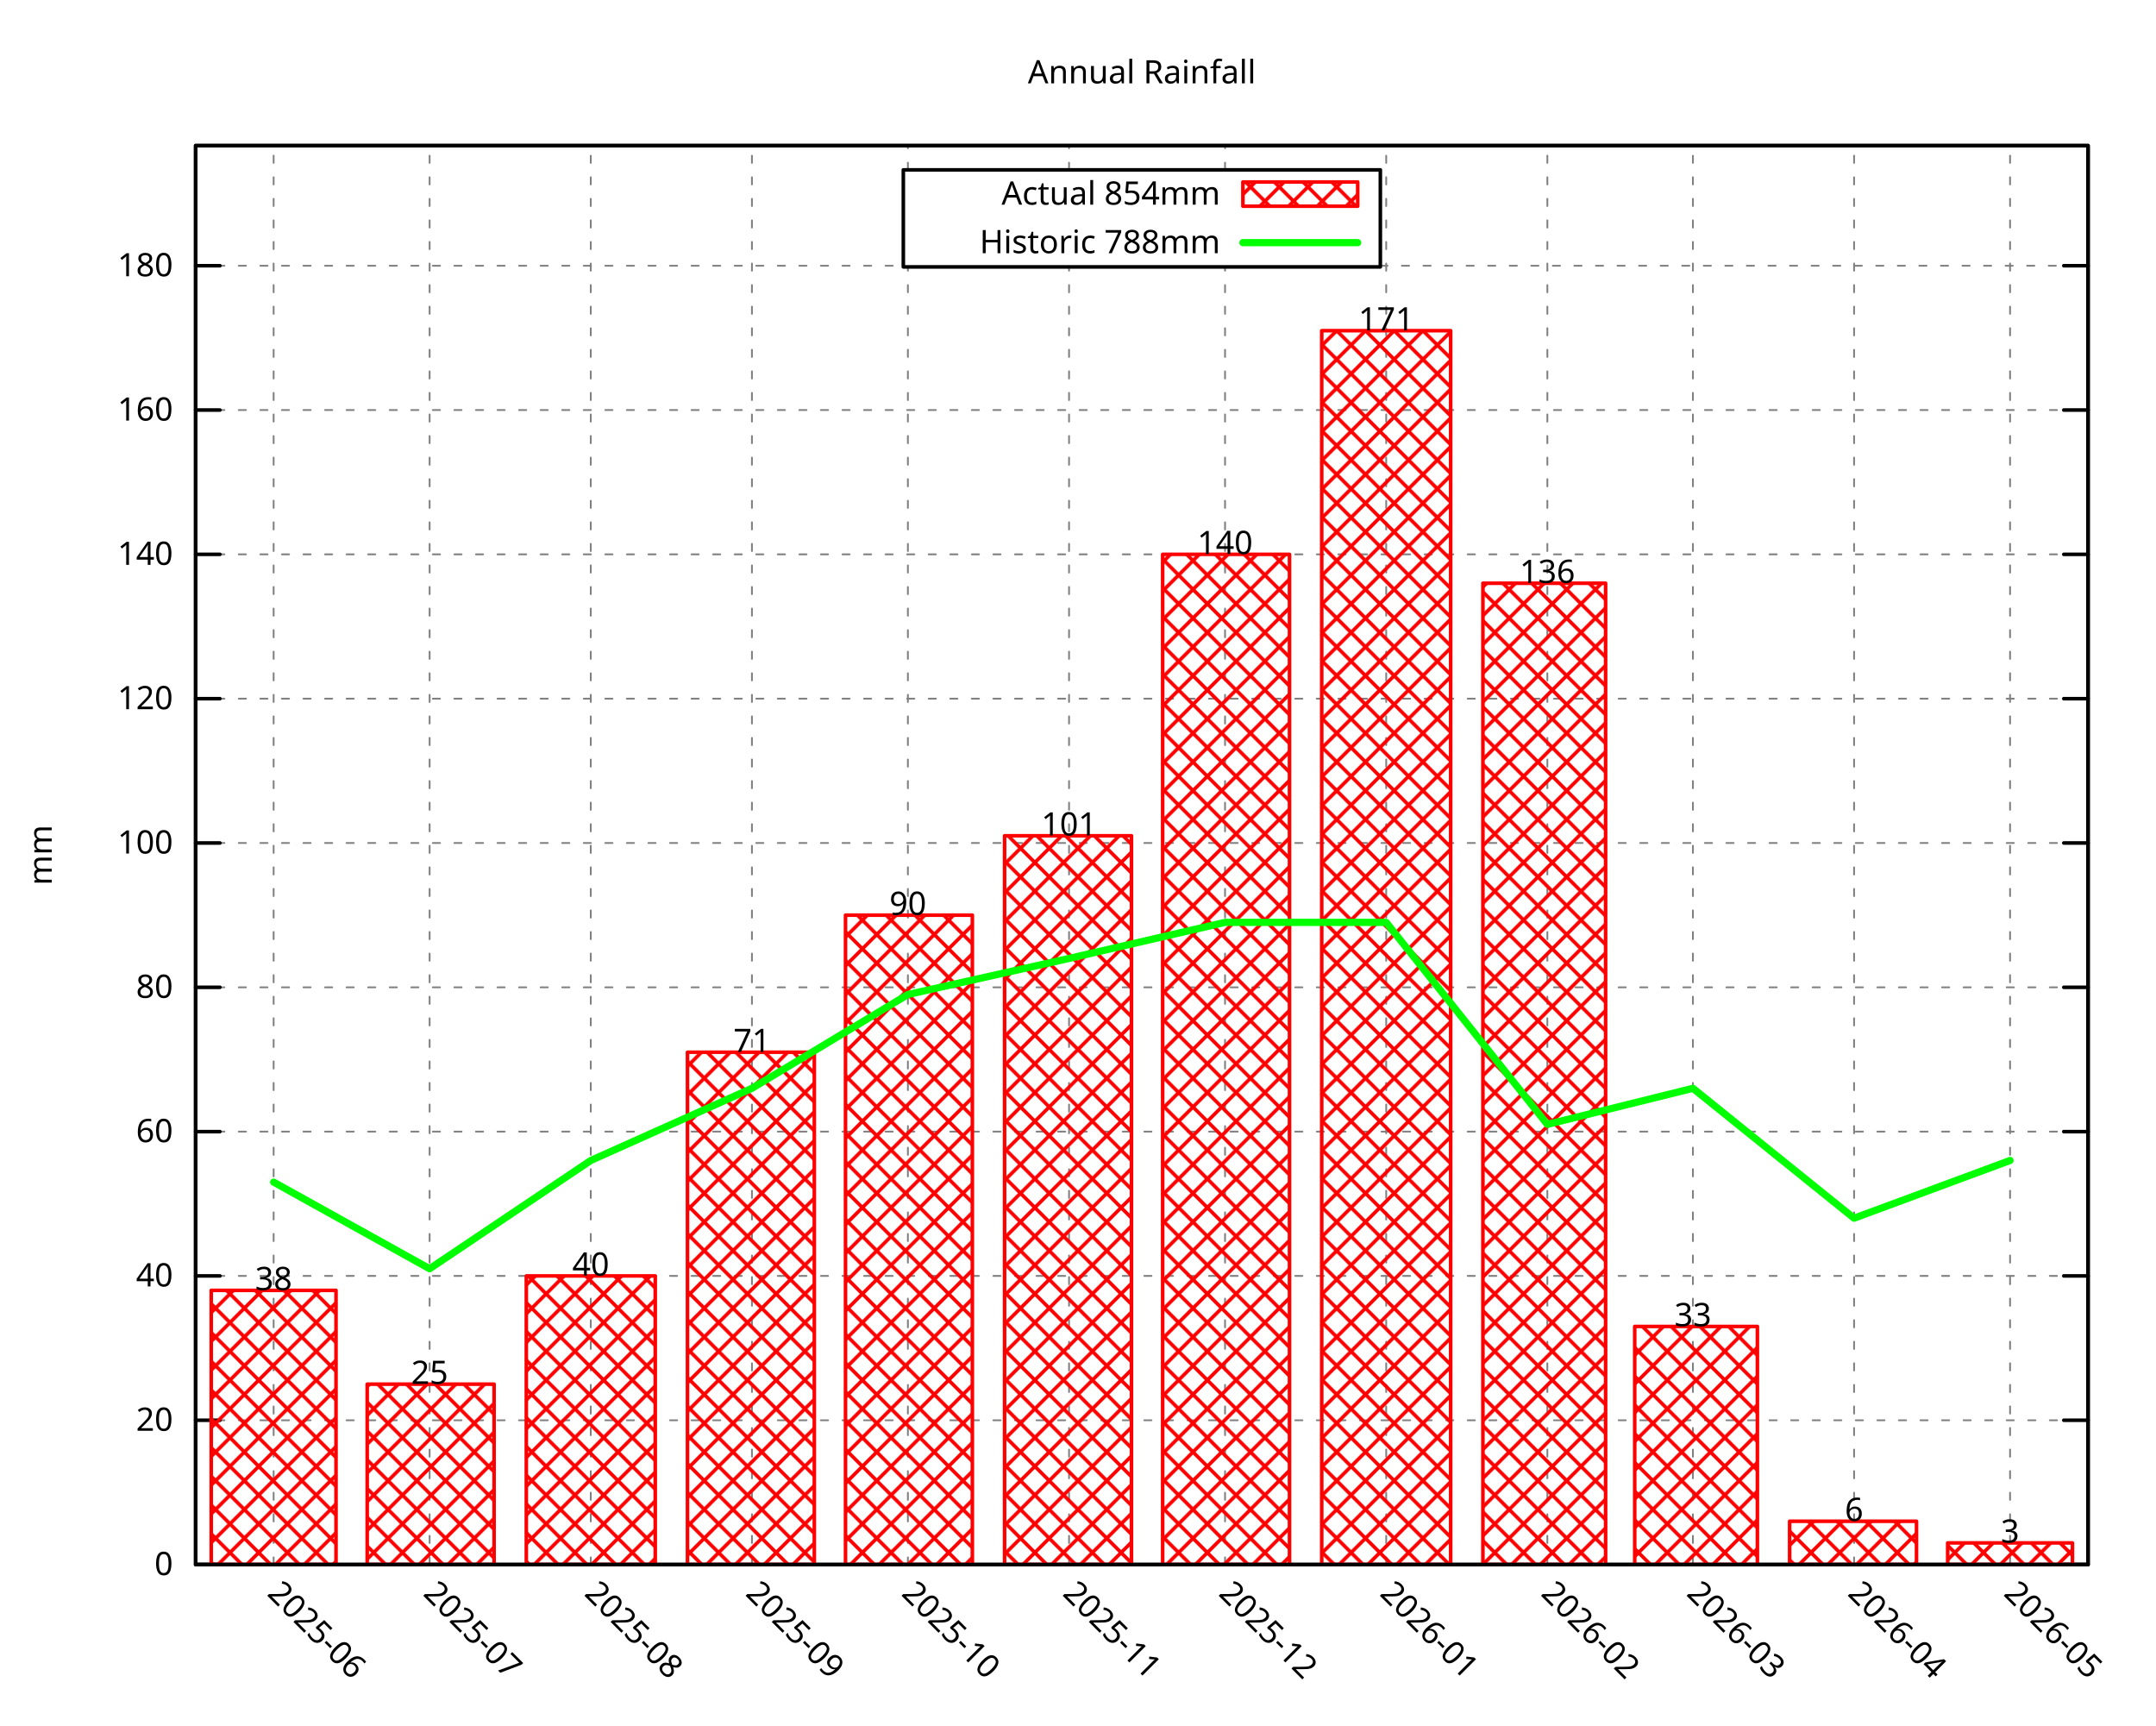
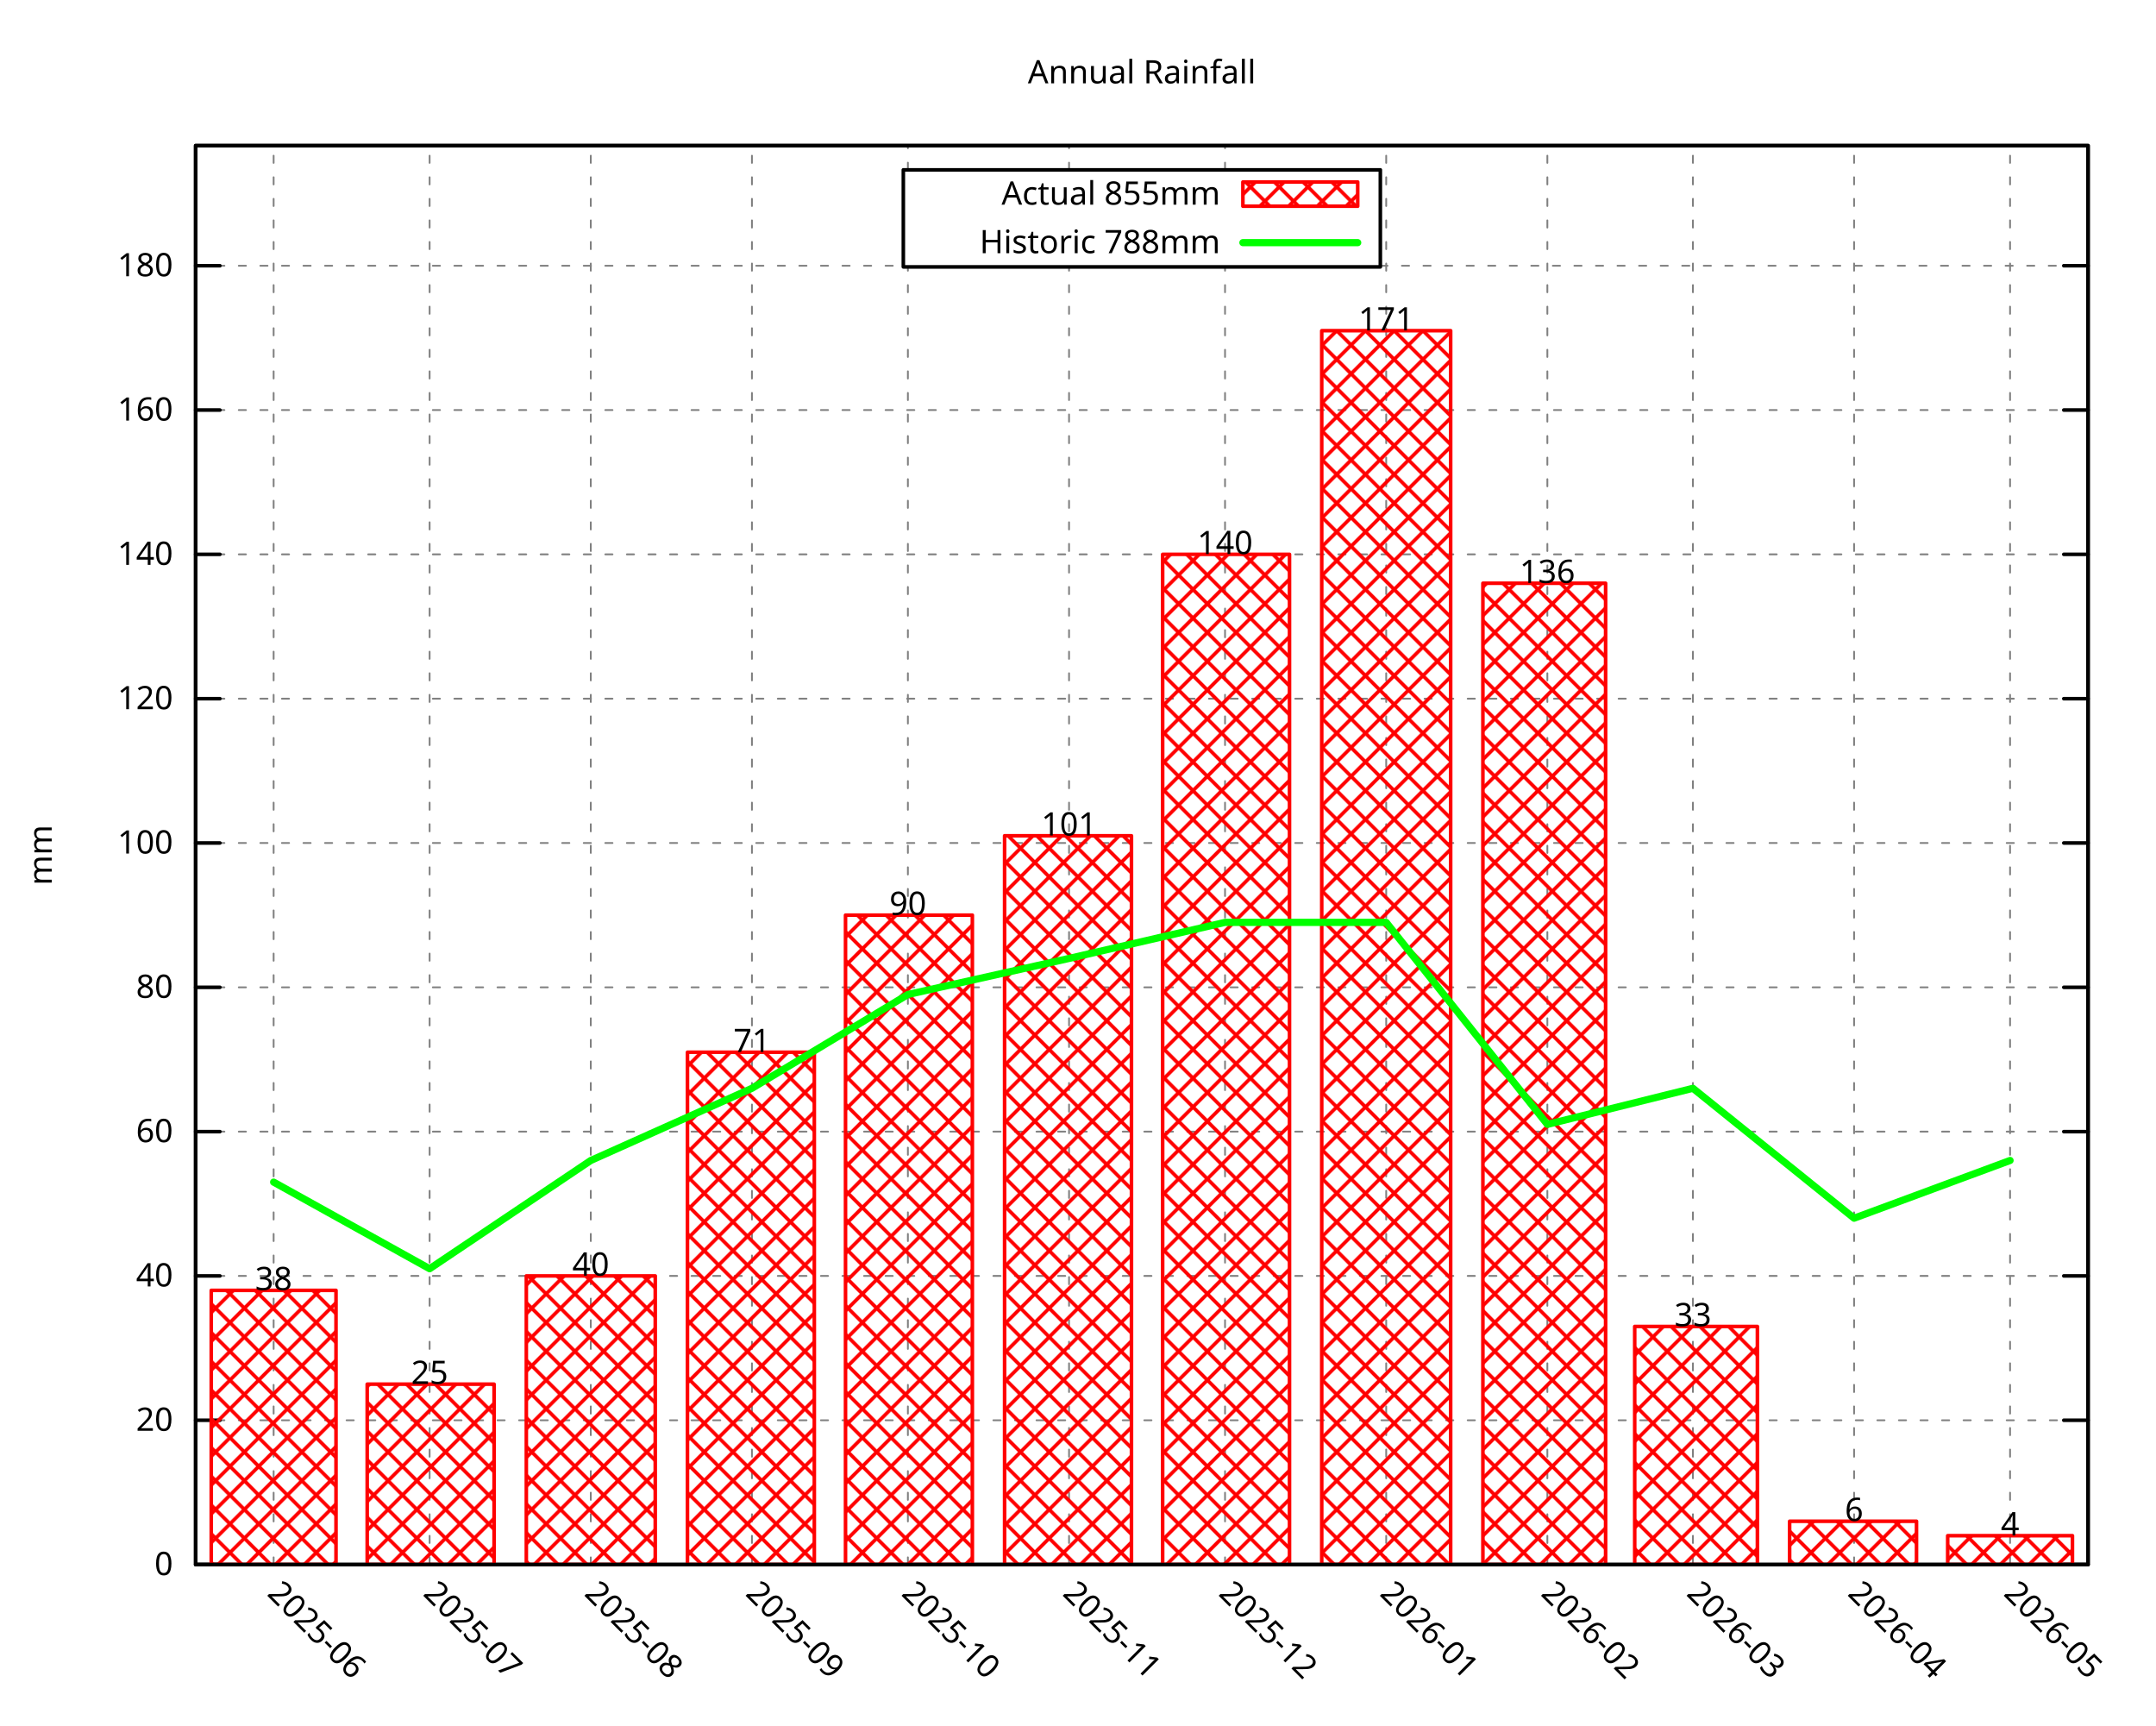
<svg xmlns="http://www.w3.org/2000/svg" xmlns:xlink="http://www.w3.org/1999/xlink" width="600" height="480" viewBox="0 0 600 480">
  <g id="gnuplot_canvas">
    <rect x="0" y="0" width="600" height="480" fill="none" />
    <defs>
      <circle id="gpDot" r="0.5" stroke-width="0.5" stroke="currentColor" />
      <path id="gpPt0" stroke-width="0.296" stroke="currentColor" d="M-1,0 h2 M0,-1 v2" />
      <path id="gpPt1" stroke-width="0.296" stroke="currentColor" d="M-1,-1 L1,1 M1,-1 L-1,1" />
      <path id="gpPt2" stroke-width="0.296" stroke="currentColor" d="M-1,0 L1,0 M0,-1 L0,1 M-1,-1 L1,1 M-1,1 L1,-1" />
      <rect id="gpPt3" stroke-width="0.296" stroke="currentColor" x="-1" y="-1" width="2" height="2" />
      <rect id="gpPt4" stroke-width="0.296" stroke="currentColor" fill="currentColor" x="-1" y="-1" width="2" height="2" />
      <circle id="gpPt5" stroke-width="0.296" stroke="currentColor" cx="0" cy="0" r="1" />
      <use xlink:href="#gpPt5" id="gpPt6" fill="currentColor" stroke="none" />
      <path id="gpPt7" stroke-width="0.296" stroke="currentColor" d="M0,-1.33 L-1.33,0.67 L1.33,0.67 z" />
      <use xlink:href="#gpPt7" id="gpPt8" fill="currentColor" stroke="none" />
      <use xlink:href="#gpPt7" id="gpPt9" stroke="currentColor" transform="rotate(180)" />
      <use xlink:href="#gpPt9" id="gpPt10" fill="currentColor" stroke="none" />
      <use xlink:href="#gpPt3" id="gpPt11" stroke="currentColor" transform="rotate(45)" />
      <use xlink:href="#gpPt11" id="gpPt12" fill="currentColor" stroke="none" />
      <path id="gpPt13" stroke-width="0.296" stroke="currentColor" d="M0,1.330 L1.265,0.411 L0.782,-1.067 L-0.782,-1.076 L-1.265,0.411 z" />
      <use xlink:href="#gpPt13" id="gpPt14" fill="currentColor" stroke="none" />
      <filter id="textbox" filterUnits="objectBoundingBox" x="0" y="0" height="1" width="1">
        <feFlood flood-color="white" flood-opacity="1" result="bgnd" />
        <feComposite in="SourceGraphic" in2="bgnd" operator="atop" />
      </filter>
      <filter id="greybox" filterUnits="objectBoundingBox" x="0" y="0" height="1" width="1">
        <feFlood flood-color="lightgrey" flood-opacity="1" result="grey" />
        <feComposite in="SourceGraphic" in2="grey" operator="atop" />
      </filter>
    </defs>
    <g fill="none" color="white" stroke="currentColor" stroke-width="1.00" stroke-linecap="round" stroke-linejoin="round">
</g>
    <g fill="none" color="black" stroke="currentColor" stroke-width="1.00" stroke-linecap="round" stroke-linejoin="round">
</g>
    <g fill="none" color="black" stroke="black" stroke-width="0.50" stroke-linecap="round" stroke-linejoin="round">
</g>
    <g fill="none" color="gray" stroke="currentColor" stroke-width="0.50" stroke-linecap="round" stroke-linejoin="round">
      <path stroke="gray" stroke-dasharray="2,4" class="gridline" d="M54.45,435.32 L581.09,435.32  " />
    </g>
    <g fill="none" color="gray" stroke="gray" stroke-width="1.00" stroke-linecap="round" stroke-linejoin="round">
</g>
    <g fill="none" color="black" stroke="currentColor" stroke-width="1.00" stroke-linecap="round" stroke-linejoin="round">
      <path stroke="black" d="M54.45,435.32 L61.20,435.32 M581.09,435.32 L574.34,435.32  " />
      <g transform="translate(48.15,438.25)" stroke="none" fill="black" font-family="Droid Sans" font-size="9.00" text-anchor="end">
        <text>
          <tspan font-family="Droid Sans"> 0</tspan>
        </text>
      </g>
    </g>
    <g fill="none" color="black" stroke="currentColor" stroke-width="1.00" stroke-linecap="round" stroke-linejoin="round">
</g>
    <g fill="none" color="black" stroke="black" stroke-width="0.50" stroke-linecap="round" stroke-linejoin="round">
</g>
    <g fill="none" color="gray" stroke="currentColor" stroke-width="0.50" stroke-linecap="round" stroke-linejoin="round">
      <path stroke="gray" stroke-dasharray="2,4" class="gridline" d="M54.45,395.17 L581.09,395.17  " />
    </g>
    <g fill="none" color="gray" stroke="gray" stroke-width="1.00" stroke-linecap="round" stroke-linejoin="round">
</g>
    <g fill="none" color="black" stroke="currentColor" stroke-width="1.00" stroke-linecap="round" stroke-linejoin="round">
      <path stroke="black" d="M54.45,395.17 L61.20,395.17 M581.09,395.17 L574.34,395.17  " />
      <g transform="translate(48.15,398.10)" stroke="none" fill="black" font-family="Droid Sans" font-size="9.00" text-anchor="end">
        <text>
          <tspan font-family="Droid Sans"> 20</tspan>
        </text>
      </g>
    </g>
    <g fill="none" color="black" stroke="currentColor" stroke-width="1.00" stroke-linecap="round" stroke-linejoin="round">
</g>
    <g fill="none" color="black" stroke="black" stroke-width="0.50" stroke-linecap="round" stroke-linejoin="round">
</g>
    <g fill="none" color="gray" stroke="currentColor" stroke-width="0.50" stroke-linecap="round" stroke-linejoin="round">
      <path stroke="gray" stroke-dasharray="2,4" class="gridline" d="M54.45,355.01 L581.09,355.01  " />
    </g>
    <g fill="none" color="gray" stroke="gray" stroke-width="1.00" stroke-linecap="round" stroke-linejoin="round">
</g>
    <g fill="none" color="black" stroke="currentColor" stroke-width="1.00" stroke-linecap="round" stroke-linejoin="round">
      <path stroke="black" d="M54.45,355.01 L61.20,355.01 M581.09,355.01 L574.34,355.01  " />
      <g transform="translate(48.15,357.94)" stroke="none" fill="black" font-family="Droid Sans" font-size="9.00" text-anchor="end">
        <text>
          <tspan font-family="Droid Sans"> 40</tspan>
        </text>
      </g>
    </g>
    <g fill="none" color="black" stroke="currentColor" stroke-width="1.00" stroke-linecap="round" stroke-linejoin="round">
</g>
    <g fill="none" color="black" stroke="black" stroke-width="0.50" stroke-linecap="round" stroke-linejoin="round">
</g>
    <g fill="none" color="gray" stroke="currentColor" stroke-width="0.50" stroke-linecap="round" stroke-linejoin="round">
      <path stroke="gray" stroke-dasharray="2,4" class="gridline" d="M54.45,314.86 L581.09,314.86  " />
    </g>
    <g fill="none" color="gray" stroke="gray" stroke-width="1.00" stroke-linecap="round" stroke-linejoin="round">
</g>
    <g fill="none" color="black" stroke="currentColor" stroke-width="1.00" stroke-linecap="round" stroke-linejoin="round">
      <path stroke="black" d="M54.45,314.86 L61.20,314.86 M581.09,314.86 L574.34,314.86  " />
      <g transform="translate(48.15,317.79)" stroke="none" fill="black" font-family="Droid Sans" font-size="9.00" text-anchor="end">
        <text>
          <tspan font-family="Droid Sans"> 60</tspan>
        </text>
      </g>
    </g>
    <g fill="none" color="black" stroke="currentColor" stroke-width="1.00" stroke-linecap="round" stroke-linejoin="round">
</g>
    <g fill="none" color="black" stroke="black" stroke-width="0.50" stroke-linecap="round" stroke-linejoin="round">
</g>
    <g fill="none" color="gray" stroke="currentColor" stroke-width="0.50" stroke-linecap="round" stroke-linejoin="round">
      <path stroke="gray" stroke-dasharray="2,4" class="gridline" d="M54.45,274.71 L581.09,274.71  " />
    </g>
    <g fill="none" color="gray" stroke="gray" stroke-width="1.00" stroke-linecap="round" stroke-linejoin="round">
</g>
    <g fill="none" color="black" stroke="currentColor" stroke-width="1.00" stroke-linecap="round" stroke-linejoin="round">
      <path stroke="black" d="M54.45,274.71 L61.20,274.71 M581.09,274.71 L574.34,274.71  " />
      <g transform="translate(48.15,277.64)" stroke="none" fill="black" font-family="Droid Sans" font-size="9.00" text-anchor="end">
        <text>
          <tspan font-family="Droid Sans"> 80</tspan>
        </text>
      </g>
    </g>
    <g fill="none" color="black" stroke="currentColor" stroke-width="1.00" stroke-linecap="round" stroke-linejoin="round">
</g>
    <g fill="none" color="black" stroke="black" stroke-width="0.50" stroke-linecap="round" stroke-linejoin="round">
</g>
    <g fill="none" color="gray" stroke="currentColor" stroke-width="0.50" stroke-linecap="round" stroke-linejoin="round">
      <path stroke="gray" stroke-dasharray="2,4" class="gridline" d="M54.45,234.55 L581.09,234.55  " />
    </g>
    <g fill="none" color="gray" stroke="gray" stroke-width="1.00" stroke-linecap="round" stroke-linejoin="round">
</g>
    <g fill="none" color="black" stroke="currentColor" stroke-width="1.00" stroke-linecap="round" stroke-linejoin="round">
      <path stroke="black" d="M54.45,234.55 L61.20,234.55 M581.09,234.55 L574.34,234.55  " />
      <g transform="translate(48.15,237.48)" stroke="none" fill="black" font-family="Droid Sans" font-size="9.00" text-anchor="end">
        <text>
          <tspan font-family="Droid Sans"> 100</tspan>
        </text>
      </g>
    </g>
    <g fill="none" color="black" stroke="currentColor" stroke-width="1.00" stroke-linecap="round" stroke-linejoin="round">
</g>
    <g fill="none" color="black" stroke="black" stroke-width="0.50" stroke-linecap="round" stroke-linejoin="round">
</g>
    <g fill="none" color="gray" stroke="currentColor" stroke-width="0.50" stroke-linecap="round" stroke-linejoin="round">
      <path stroke="gray" stroke-dasharray="2,4" class="gridline" d="M54.45,194.40 L581.09,194.40  " />
    </g>
    <g fill="none" color="gray" stroke="gray" stroke-width="1.00" stroke-linecap="round" stroke-linejoin="round">
</g>
    <g fill="none" color="black" stroke="currentColor" stroke-width="1.00" stroke-linecap="round" stroke-linejoin="round">
      <path stroke="black" d="M54.45,194.40 L61.20,194.40 M581.09,194.40 L574.34,194.40  " />
      <g transform="translate(48.15,197.33)" stroke="none" fill="black" font-family="Droid Sans" font-size="9.00" text-anchor="end">
        <text>
          <tspan font-family="Droid Sans"> 120</tspan>
        </text>
      </g>
    </g>
    <g fill="none" color="black" stroke="currentColor" stroke-width="1.00" stroke-linecap="round" stroke-linejoin="round">
</g>
    <g fill="none" color="black" stroke="black" stroke-width="0.50" stroke-linecap="round" stroke-linejoin="round">
</g>
    <g fill="none" color="gray" stroke="currentColor" stroke-width="0.50" stroke-linecap="round" stroke-linejoin="round">
      <path stroke="gray" stroke-dasharray="2,4" class="gridline" d="M54.45,154.24 L581.09,154.24  " />
    </g>
    <g fill="none" color="gray" stroke="gray" stroke-width="1.00" stroke-linecap="round" stroke-linejoin="round">
</g>
    <g fill="none" color="black" stroke="currentColor" stroke-width="1.00" stroke-linecap="round" stroke-linejoin="round">
      <path stroke="black" d="M54.45,154.24 L61.20,154.24 M581.09,154.24 L574.34,154.24  " />
      <g transform="translate(48.15,157.17)" stroke="none" fill="black" font-family="Droid Sans" font-size="9.00" text-anchor="end">
        <text>
          <tspan font-family="Droid Sans"> 140</tspan>
        </text>
      </g>
    </g>
    <g fill="none" color="black" stroke="currentColor" stroke-width="1.00" stroke-linecap="round" stroke-linejoin="round">
</g>
    <g fill="none" color="black" stroke="black" stroke-width="0.50" stroke-linecap="round" stroke-linejoin="round">
</g>
    <g fill="none" color="gray" stroke="currentColor" stroke-width="0.50" stroke-linecap="round" stroke-linejoin="round">
      <path stroke="gray" stroke-dasharray="2,4" class="gridline" d="M54.45,114.09 L581.09,114.09  " />
    </g>
    <g fill="none" color="gray" stroke="gray" stroke-width="1.00" stroke-linecap="round" stroke-linejoin="round">
</g>
    <g fill="none" color="black" stroke="currentColor" stroke-width="1.00" stroke-linecap="round" stroke-linejoin="round">
      <path stroke="black" d="M54.45,114.09 L61.20,114.09 M581.09,114.09 L574.34,114.09  " />
      <g transform="translate(48.15,117.02)" stroke="none" fill="black" font-family="Droid Sans" font-size="9.00" text-anchor="end">
        <text>
          <tspan font-family="Droid Sans"> 160</tspan>
        </text>
      </g>
    </g>
    <g fill="none" color="black" stroke="currentColor" stroke-width="1.00" stroke-linecap="round" stroke-linejoin="round">
</g>
    <g fill="none" color="black" stroke="black" stroke-width="0.50" stroke-linecap="round" stroke-linejoin="round">
</g>
    <g fill="none" color="gray" stroke="currentColor" stroke-width="0.50" stroke-linecap="round" stroke-linejoin="round">
      <path stroke="gray" stroke-dasharray="2,4" class="gridline" d="M54.45,73.94 L251.39,73.94 M384.14,73.94 L581.09,73.94  " />
    </g>
    <g fill="none" color="gray" stroke="gray" stroke-width="1.00" stroke-linecap="round" stroke-linejoin="round">
</g>
    <g fill="none" color="black" stroke="currentColor" stroke-width="1.00" stroke-linecap="round" stroke-linejoin="round">
      <path stroke="black" d="M54.45,73.94 L61.20,73.94 M581.09,73.94 L574.34,73.94  " />
      <g transform="translate(48.15,76.87)" stroke="none" fill="black" font-family="Droid Sans" font-size="9.00" text-anchor="end">
        <text>
          <tspan font-family="Droid Sans"> 180</tspan>
        </text>
      </g>
    </g>
    <g fill="none" color="black" stroke="currentColor" stroke-width="1.00" stroke-linecap="round" stroke-linejoin="round">
</g>
    <g fill="none" color="black" stroke="black" stroke-width="0.50" stroke-linecap="round" stroke-linejoin="round">
</g>
    <g fill="none" color="gray" stroke="currentColor" stroke-width="0.50" stroke-linecap="round" stroke-linejoin="round">
      <path stroke="gray" stroke-dasharray="2,4" class="gridline" d="M76.15,435.32 L76.15,40.51  " />
    </g>
    <g fill="none" color="gray" stroke="gray" stroke-width="1.00" stroke-linecap="round" stroke-linejoin="round">
</g>
    <g fill="none" color="black" stroke="currentColor" stroke-width="1.00" stroke-linecap="round" stroke-linejoin="round">
      <path stroke="black" d="M76.15,435.32 M76.15,40.51  " />
      <g transform="translate(74.08,443.69) rotate(45.00)" stroke="none" fill="black" font-family="Droid Sans" font-size="9.00" text-anchor="start">
        <text>
          <tspan font-family="Droid Sans">2025-06</tspan>
        </text>
      </g>
    </g>
    <g fill="none" color="black" stroke="currentColor" stroke-width="1.00" stroke-linecap="round" stroke-linejoin="round">
</g>
    <g fill="none" color="black" stroke="black" stroke-width="0.50" stroke-linecap="round" stroke-linejoin="round">
</g>
    <g fill="none" color="gray" stroke="currentColor" stroke-width="0.50" stroke-linecap="round" stroke-linejoin="round">
      <path stroke="gray" stroke-dasharray="2,4" class="gridline" d="M119.56,435.32 L119.56,40.51  " />
    </g>
    <g fill="none" color="gray" stroke="gray" stroke-width="1.00" stroke-linecap="round" stroke-linejoin="round">
</g>
    <g fill="none" color="black" stroke="currentColor" stroke-width="1.00" stroke-linecap="round" stroke-linejoin="round">
      <path stroke="black" d="M119.56,435.32 M119.56,40.51  " />
      <g transform="translate(117.49,443.69) rotate(45.00)" stroke="none" fill="black" font-family="Droid Sans" font-size="9.00" text-anchor="start">
        <text>
          <tspan font-family="Droid Sans">2025-07</tspan>
        </text>
      </g>
    </g>
    <g fill="none" color="black" stroke="currentColor" stroke-width="1.00" stroke-linecap="round" stroke-linejoin="round">
</g>
    <g fill="none" color="black" stroke="black" stroke-width="0.50" stroke-linecap="round" stroke-linejoin="round">
</g>
    <g fill="none" color="gray" stroke="currentColor" stroke-width="0.50" stroke-linecap="round" stroke-linejoin="round">
      <path stroke="gray" stroke-dasharray="2,4" class="gridline" d="M164.41,435.32 L164.41,40.51  " />
    </g>
    <g fill="none" color="gray" stroke="gray" stroke-width="1.00" stroke-linecap="round" stroke-linejoin="round">
</g>
    <g fill="none" color="black" stroke="currentColor" stroke-width="1.00" stroke-linecap="round" stroke-linejoin="round">
      <path stroke="black" d="M164.41,435.32 M164.41,40.51  " />
      <g transform="translate(162.34,443.69) rotate(45.00)" stroke="none" fill="black" font-family="Droid Sans" font-size="9.00" text-anchor="start">
        <text>
          <tspan font-family="Droid Sans">2025-08</tspan>
        </text>
      </g>
    </g>
    <g fill="none" color="black" stroke="currentColor" stroke-width="1.00" stroke-linecap="round" stroke-linejoin="round">
</g>
    <g fill="none" color="black" stroke="black" stroke-width="0.50" stroke-linecap="round" stroke-linejoin="round">
</g>
    <g fill="none" color="gray" stroke="currentColor" stroke-width="0.50" stroke-linecap="round" stroke-linejoin="round">
      <path stroke="gray" stroke-dasharray="2,4" class="gridline" d="M209.26,435.32 L209.26,40.51  " />
    </g>
    <g fill="none" color="gray" stroke="gray" stroke-width="1.00" stroke-linecap="round" stroke-linejoin="round">
</g>
    <g fill="none" color="black" stroke="currentColor" stroke-width="1.00" stroke-linecap="round" stroke-linejoin="round">
      <path stroke="black" d="M209.26,435.32 M209.26,40.51  " />
      <g transform="translate(207.19,443.69) rotate(45.00)" stroke="none" fill="black" font-family="Droid Sans" font-size="9.00" text-anchor="start">
        <text>
          <tspan font-family="Droid Sans">2025-09</tspan>
        </text>
      </g>
    </g>
    <g fill="none" color="black" stroke="currentColor" stroke-width="1.00" stroke-linecap="round" stroke-linejoin="round">
</g>
    <g fill="none" color="black" stroke="black" stroke-width="0.50" stroke-linecap="round" stroke-linejoin="round">
</g>
    <g fill="none" color="gray" stroke="currentColor" stroke-width="0.50" stroke-linecap="round" stroke-linejoin="round">
      <path stroke="gray" stroke-dasharray="2,4" class="gridline" d="M252.66,435.32 L252.66,74.26 M252.66,47.26 L252.66,40.51  " />
    </g>
    <g fill="none" color="gray" stroke="gray" stroke-width="1.00" stroke-linecap="round" stroke-linejoin="round">
</g>
    <g fill="none" color="black" stroke="currentColor" stroke-width="1.00" stroke-linecap="round" stroke-linejoin="round">
      <path stroke="black" d="M252.66,435.32 M252.66,40.51  " />
      <g transform="translate(250.59,443.69) rotate(45.00)" stroke="none" fill="black" font-family="Droid Sans" font-size="9.00" text-anchor="start">
        <text>
          <tspan font-family="Droid Sans">2025-10</tspan>
        </text>
      </g>
    </g>
    <g fill="none" color="black" stroke="currentColor" stroke-width="1.00" stroke-linecap="round" stroke-linejoin="round">
</g>
    <g fill="none" color="black" stroke="black" stroke-width="0.50" stroke-linecap="round" stroke-linejoin="round">
</g>
    <g fill="none" color="gray" stroke="currentColor" stroke-width="0.50" stroke-linecap="round" stroke-linejoin="round">
      <path stroke="gray" stroke-dasharray="2,4" class="gridline" d="M297.51,435.32 L297.51,74.26 M297.51,47.26 L297.51,40.51  " />
    </g>
    <g fill="none" color="gray" stroke="gray" stroke-width="1.00" stroke-linecap="round" stroke-linejoin="round">
</g>
    <g fill="none" color="black" stroke="currentColor" stroke-width="1.00" stroke-linecap="round" stroke-linejoin="round">
      <path stroke="black" d="M297.51,435.32 M297.51,40.51  " />
      <g transform="translate(295.44,443.69) rotate(45.00)" stroke="none" fill="black" font-family="Droid Sans" font-size="9.00" text-anchor="start">
        <text>
          <tspan font-family="Droid Sans">2025-11</tspan>
        </text>
      </g>
    </g>
    <g fill="none" color="black" stroke="currentColor" stroke-width="1.00" stroke-linecap="round" stroke-linejoin="round">
</g>
    <g fill="none" color="black" stroke="black" stroke-width="0.50" stroke-linecap="round" stroke-linejoin="round">
</g>
    <g fill="none" color="gray" stroke="currentColor" stroke-width="0.50" stroke-linecap="round" stroke-linejoin="round">
      <path stroke="gray" stroke-dasharray="2,4" class="gridline" d="M340.92,435.32 L340.92,74.26 M340.92,47.26 L340.92,40.51  " />
    </g>
    <g fill="none" color="gray" stroke="gray" stroke-width="1.00" stroke-linecap="round" stroke-linejoin="round">
</g>
    <g fill="none" color="black" stroke="currentColor" stroke-width="1.00" stroke-linecap="round" stroke-linejoin="round">
      <path stroke="black" d="M340.92,435.32 M340.92,40.51  " />
      <g transform="translate(338.85,443.69) rotate(45.00)" stroke="none" fill="black" font-family="Droid Sans" font-size="9.00" text-anchor="start">
        <text>
          <tspan font-family="Droid Sans">2025-12</tspan>
        </text>
      </g>
    </g>
    <g fill="none" color="black" stroke="currentColor" stroke-width="1.00" stroke-linecap="round" stroke-linejoin="round">
</g>
    <g fill="none" color="black" stroke="black" stroke-width="0.50" stroke-linecap="round" stroke-linejoin="round">
</g>
    <g fill="none" color="gray" stroke="currentColor" stroke-width="0.50" stroke-linecap="round" stroke-linejoin="round">
      <path stroke="gray" stroke-dasharray="2,4" class="gridline" d="M385.77,435.32 L385.77,40.51  " />
    </g>
    <g fill="none" color="gray" stroke="gray" stroke-width="1.00" stroke-linecap="round" stroke-linejoin="round">
</g>
    <g fill="none" color="black" stroke="currentColor" stroke-width="1.00" stroke-linecap="round" stroke-linejoin="round">
      <path stroke="black" d="M385.77,435.32 M385.77,40.51  " />
      <g transform="translate(383.70,443.69) rotate(45.00)" stroke="none" fill="black" font-family="Droid Sans" font-size="9.00" text-anchor="start">
        <text>
          <tspan font-family="Droid Sans">2026-01</tspan>
        </text>
      </g>
    </g>
    <g fill="none" color="black" stroke="currentColor" stroke-width="1.00" stroke-linecap="round" stroke-linejoin="round">
</g>
    <g fill="none" color="black" stroke="black" stroke-width="0.50" stroke-linecap="round" stroke-linejoin="round">
</g>
    <g fill="none" color="gray" stroke="currentColor" stroke-width="0.50" stroke-linecap="round" stroke-linejoin="round">
      <path stroke="gray" stroke-dasharray="2,4" class="gridline" d="M430.62,435.32 L430.62,40.51  " />
    </g>
    <g fill="none" color="gray" stroke="gray" stroke-width="1.00" stroke-linecap="round" stroke-linejoin="round">
</g>
    <g fill="none" color="black" stroke="currentColor" stroke-width="1.00" stroke-linecap="round" stroke-linejoin="round">
      <path stroke="black" d="M430.62,435.32 M430.62,40.51  " />
      <g transform="translate(428.55,443.69) rotate(45.00)" stroke="none" fill="black" font-family="Droid Sans" font-size="9.00" text-anchor="start">
        <text>
          <tspan font-family="Droid Sans">2026-02</tspan>
        </text>
      </g>
    </g>
    <g fill="none" color="black" stroke="currentColor" stroke-width="1.00" stroke-linecap="round" stroke-linejoin="round">
</g>
    <g fill="none" color="black" stroke="black" stroke-width="0.50" stroke-linecap="round" stroke-linejoin="round">
</g>
    <g fill="none" color="gray" stroke="currentColor" stroke-width="0.50" stroke-linecap="round" stroke-linejoin="round">
      <path stroke="gray" stroke-dasharray="2,4" class="gridline" d="M471.13,435.32 L471.13,40.51  " />
    </g>
    <g fill="none" color="gray" stroke="gray" stroke-width="1.00" stroke-linecap="round" stroke-linejoin="round">
</g>
    <g fill="none" color="black" stroke="currentColor" stroke-width="1.00" stroke-linecap="round" stroke-linejoin="round">
      <path stroke="black" d="M471.13,435.32 M471.13,40.51  " />
      <g transform="translate(469.06,443.69) rotate(45.00)" stroke="none" fill="black" font-family="Droid Sans" font-size="9.00" text-anchor="start">
        <text>
          <tspan font-family="Droid Sans">2026-03</tspan>
        </text>
      </g>
    </g>
    <g fill="none" color="black" stroke="currentColor" stroke-width="1.00" stroke-linecap="round" stroke-linejoin="round">
</g>
    <g fill="none" color="black" stroke="black" stroke-width="0.50" stroke-linecap="round" stroke-linejoin="round">
</g>
    <g fill="none" color="gray" stroke="currentColor" stroke-width="0.50" stroke-linecap="round" stroke-linejoin="round">
      <path stroke="gray" stroke-dasharray="2,4" class="gridline" d="M515.98,435.32 L515.98,40.51  " />
    </g>
    <g fill="none" color="gray" stroke="gray" stroke-width="1.00" stroke-linecap="round" stroke-linejoin="round">
</g>
    <g fill="none" color="black" stroke="currentColor" stroke-width="1.00" stroke-linecap="round" stroke-linejoin="round">
      <path stroke="black" d="M515.98,435.32 M515.98,40.51  " />
      <g transform="translate(513.91,443.69) rotate(45.00)" stroke="none" fill="black" font-family="Droid Sans" font-size="9.00" text-anchor="start">
        <text>
          <tspan font-family="Droid Sans">2026-04</tspan>
        </text>
      </g>
    </g>
    <g fill="none" color="black" stroke="currentColor" stroke-width="1.00" stroke-linecap="round" stroke-linejoin="round">
</g>
    <g fill="none" color="black" stroke="black" stroke-width="0.50" stroke-linecap="round" stroke-linejoin="round">
</g>
    <g fill="none" color="gray" stroke="currentColor" stroke-width="0.50" stroke-linecap="round" stroke-linejoin="round">
      <path stroke="gray" stroke-dasharray="2,4" class="gridline" d="M559.39,435.32 L559.39,40.51  " />
    </g>
    <g fill="none" color="gray" stroke="gray" stroke-width="1.00" stroke-linecap="round" stroke-linejoin="round">
</g>
    <g fill="none" color="black" stroke="currentColor" stroke-width="1.00" stroke-linecap="round" stroke-linejoin="round">
      <path stroke="black" d="M559.39,435.32 M559.39,40.51  " />
      <g transform="translate(557.32,443.69) rotate(45.00)" stroke="none" fill="black" font-family="Droid Sans" font-size="9.00" text-anchor="start">
        <text>
          <tspan font-family="Droid Sans">2026-05</tspan>
        </text>
      </g>
    </g>
    <g fill="none" color="black" stroke="currentColor" stroke-width="1.00" stroke-linecap="round" stroke-linejoin="round">
</g>
    <g fill="none" color="black" stroke="currentColor" stroke-width="1.00" stroke-linecap="round" stroke-linejoin="round">
      <path stroke="black" d="M54.45,40.51 L54.45,435.32 L581.09,435.32 L581.09,40.51 L54.45,40.51 Z  " />
    </g>
    <g fill="none" color="black" stroke="currentColor" stroke-width="1.00" stroke-linecap="round" stroke-linejoin="round">
</g>
    <g fill="none" color="black" stroke="currentColor" stroke-width="1.00" stroke-linecap="round" stroke-linejoin="round">
      <path stroke="black" d="M251.39,74.26 L251.39,47.26 L384.14,47.26 L384.14,74.26 L251.39,74.26 Z  " />
    </g>
    <g id="gnuplot_plot_1">
      <g fill="none" color="black" stroke="currentColor" stroke-width="1.00" stroke-linecap="round" stroke-linejoin="round">
        <g transform="translate(339.59,56.94)" stroke="none" fill="black" font-family="Droid Sans" font-size="9.00" text-anchor="end">
          <text>
-             <tspan font-family="Droid Sans">Actual 854mm</tspan>
+             <tspan font-family="Droid Sans">Actual 855mm</tspan>
          </text>
        </g>
      </g>
      <g fill="none" color="black" stroke="currentColor" stroke-width="1.00" stroke-linecap="round" stroke-linejoin="round">
        <defs>
          <pattern id="gpPat1" patternUnits="userSpaceOnUse" x="0" y="0" width="8" height="8">
            <path style="fill:none; stroke:rgb(255,0,0)" d="M0,0 L8,8 M0,8 L8,0" />
          </pattern>
        </defs>
        <g stroke="none" shape-rendering="crispEdges">
          <polygon fill="url(#gpPat1)" points="345.89,57.38 377.84,57.38 377.84,50.63 345.89,50.63 " />
        </g>
        <path stroke="rgb(255,   0,   0)" d="M345.89,57.38 L377.84,57.38 L377.84,50.64 L345.89,50.64 L345.89,57.38 Z  " />
      </g>
      <g fill="none" color="black" stroke="currentColor" stroke-width="1.00" stroke-linecap="round" stroke-linejoin="round">
        <defs>
          <pattern id="gpPat2" patternUnits="userSpaceOnUse" x="0" y="0" width="8" height="8">
            <path style="fill:none; stroke:rgb(255,0,0)" d="M0,0 L8,8 M0,8 L8,0" />
          </pattern>
        </defs>
        <g stroke="none" shape-rendering="crispEdges">
          <polygon fill="url(#gpPat2)" points="58.79,435.32 93.52,435.32 93.52,359.02 58.79,359.02 " />
        </g>
        <path stroke="rgb(255,   0,   0)" d="M58.79,435.32 L58.79,359.03 L93.51,359.03 L93.51,435.32 L58.79,435.32 Z  " />
        <g stroke="none" shape-rendering="crispEdges">
          <polygon fill="url(#gpPat2)" points="102.19,435.32 137.51,435.32 137.51,385.12 102.19,385.12 " />
        </g>
        <path stroke="rgb(255,   0,   0)" d="M102.19,435.32 L102.19,385.13 L137.50,385.13 L137.50,435.32 L102.19,435.32 Z  " />
        <g stroke="none" shape-rendering="crispEdges">
          <polygon fill="url(#gpPat2)" points="146.47,435.32 182.36,435.32 182.36,355.00 146.47,355.00 " />
        </g>
        <path stroke="rgb(255,   0,   0)" d="M146.47,435.32 L146.47,355.01 L182.35,355.01 L182.35,435.32 L146.47,435.32 Z  " />
        <g stroke="none" shape-rendering="crispEdges">
          <polygon fill="url(#gpPat2)" points="191.32,435.32 226.63,435.32 226.63,292.76 191.32,292.76 " />
        </g>
        <path stroke="rgb(255,   0,   0)" d="M191.32,435.32 L191.32,292.77 L226.62,292.77 L226.62,435.32 L191.32,435.32 Z  " />
        <g stroke="none" shape-rendering="crispEdges">
          <polygon fill="url(#gpPat2)" points="235.30,435.32 270.61,435.32 270.61,254.62 235.30,254.62 " />
        </g>
        <path stroke="rgb(255,   0,   0)" d="M235.30,435.32 L235.30,254.63 L270.60,254.63 L270.60,435.32 L235.30,435.32 Z  " />
        <g stroke="none" shape-rendering="crispEdges">
          <polygon fill="url(#gpPat2)" points="279.57,435.32 314.89,435.32 314.89,232.53 279.57,232.53 " />
        </g>
        <path stroke="rgb(255,   0,   0)" d="M279.57,435.32 L279.57,232.54 L314.88,232.54 L314.88,435.32 L279.57,435.32 Z  " />
        <g stroke="none" shape-rendering="crispEdges">
          <polygon fill="url(#gpPat2)" points="323.56,435.32 358.87,435.32 358.87,154.23 323.56,154.23 " />
        </g>
        <path stroke="rgb(255,   0,   0)" d="M323.56,435.32 L323.56,154.24 L358.86,154.24 L358.86,435.32 L323.56,435.32 Z  " />
        <g stroke="none" shape-rendering="crispEdges">
          <polygon fill="url(#gpPat2)" points="367.83,435.32 403.72,435.32 403.72,92.00 367.83,92.00 " />
        </g>
        <path stroke="rgb(255,   0,   0)" d="M367.83,435.32 L367.83,92.01 L403.71,92.01 L403.71,435.32 L367.83,435.32 Z  " />
        <g stroke="none" shape-rendering="crispEdges">
          <polygon fill="url(#gpPat2)" points="412.68,435.32 446.84,435.32 446.84,162.27 412.68,162.27 " />
        </g>
        <path stroke="rgb(255,   0,   0)" d="M412.68,435.32 L412.68,162.28 L446.83,162.28 L446.83,435.32 L412.68,435.32 Z  " />
        <g stroke="none" shape-rendering="crispEdges">
          <polygon fill="url(#gpPat2)" points="454.93,435.32 489.08,435.32 489.08,369.06 454.93,369.06 " />
        </g>
        <path stroke="rgb(255,   0,   0)" d="M454.93,435.32 L454.93,369.07 L489.07,369.07 L489.07,435.32 L454.93,435.32 Z  " />
        <g stroke="none" shape-rendering="crispEdges">
          <polygon fill="url(#gpPat2)" points="498.04,435.32 533.36,435.32 533.36,423.26 498.04,423.26 " />
        </g>
        <path stroke="rgb(255,   0,   0)" d="M498.04,435.32 L498.04,423.27 L533.35,423.27 L533.35,435.32 L498.04,435.32 Z  " />
        <g stroke="none" shape-rendering="crispEdges">
-           <polygon fill="url(#gpPat2)" points="542.03,435.32 576.76,435.32 576.76,429.29 542.03,429.29 " />
-         </g>
-         <path stroke="rgb(255,   0,   0)" d="M542.03,435.32 L542.03,429.30 L576.75,429.30 L576.75,435.32 L542.03,435.32 Z  " />
+           <polygon fill="url(#gpPat2)" points="542.03,435.32 576.76,435.32 576.76,427.28 542.03,427.28 " />
+         </g>
+         <path stroke="rgb(255,   0,   0)" d="M542.03,435.32 L542.03,427.29 L576.75,427.29 L576.75,435.32 L542.03,435.32 Z  " />
      </g>
    </g>
    <g id="gnuplot_plot_2" fill="none">
      <g fill="none" color="black" stroke="currentColor" stroke-width="1.00" stroke-linecap="round" stroke-linejoin="round">
        <g transform="translate(76.15,358.95)" stroke="none" fill="black" font-family="Droid Sans" font-size="9.00" text-anchor="middle">
          <text>
            <tspan font-family="Droid Sans">38</tspan>
          </text>
        </g>
        <g transform="translate(119.56,385.05)" stroke="none" fill="black" font-family="Droid Sans" font-size="9.00" text-anchor="middle">
          <text>
            <tspan font-family="Droid Sans">25</tspan>
          </text>
        </g>
        <g transform="translate(164.41,354.93)" stroke="none" fill="black" font-family="Droid Sans" font-size="9.00" text-anchor="middle">
          <text>
            <tspan font-family="Droid Sans">40</tspan>
          </text>
        </g>
        <g transform="translate(209.26,292.69)" stroke="none" fill="black" font-family="Droid Sans" font-size="9.00" text-anchor="middle">
          <text>
            <tspan font-family="Droid Sans">71</tspan>
          </text>
        </g>
        <g transform="translate(252.66,254.55)" stroke="none" fill="black" font-family="Droid Sans" font-size="9.00" text-anchor="middle">
          <text>
            <tspan font-family="Droid Sans">90</tspan>
          </text>
        </g>
        <g transform="translate(297.51,232.46)" stroke="none" fill="black" font-family="Droid Sans" font-size="9.00" text-anchor="middle">
          <text>
            <tspan font-family="Droid Sans">101</tspan>
          </text>
        </g>
        <g transform="translate(340.92,154.16)" stroke="none" fill="black" font-family="Droid Sans" font-size="9.00" text-anchor="middle">
          <text>
            <tspan font-family="Droid Sans">140</tspan>
          </text>
        </g>
        <g transform="translate(385.77,91.93)" stroke="none" fill="black" font-family="Droid Sans" font-size="9.00" text-anchor="middle">
          <text>
            <tspan font-family="Droid Sans">171</tspan>
          </text>
        </g>
        <g transform="translate(430.62,162.19)" stroke="none" fill="black" font-family="Droid Sans" font-size="9.00" text-anchor="middle">
          <text>
            <tspan font-family="Droid Sans">136</tspan>
          </text>
        </g>
        <g transform="translate(471.13,368.99)" stroke="none" fill="black" font-family="Droid Sans" font-size="9.00" text-anchor="middle">
          <text>
            <tspan font-family="Droid Sans">33</tspan>
          </text>
        </g>
        <g transform="translate(515.98,423.19)" stroke="none" fill="black" font-family="Droid Sans" font-size="9.00" text-anchor="middle">
          <text>
            <tspan font-family="Droid Sans">6</tspan>
          </text>
        </g>
-         <g transform="translate(559.39,429.22)" stroke="none" fill="black" font-family="Droid Sans" font-size="9.00" text-anchor="middle">
-           <text>
-             <tspan font-family="Droid Sans">3</tspan>
+         <g transform="translate(559.39,427.21)" stroke="none" fill="black" font-family="Droid Sans" font-size="9.00" text-anchor="middle">
+           <text>
+             <tspan font-family="Droid Sans">4</tspan>
          </text>
        </g>
      </g>
    </g>
    <g id="gnuplot_plot_3">
      <g fill="none" color="white" stroke="black" stroke-width="2.00" stroke-linecap="round" stroke-linejoin="round">
</g>
      <g fill="none" color="black" stroke="currentColor" stroke-width="2.00" stroke-linecap="round" stroke-linejoin="round">
        <g transform="translate(339.59,70.44)" stroke="none" fill="black" font-family="Droid Sans" font-size="9.00" text-anchor="end">
          <text>
            <tspan font-family="Droid Sans">Historic 788mm</tspan>
          </text>
        </g>
      </g>
      <g fill="none" color="black" stroke="currentColor" stroke-width="2.00" stroke-linecap="round" stroke-linejoin="round">
        <path stroke="rgb(  0, 255,   0)" d="M345.89,67.51 L377.84,67.51 M76.15,328.91 L119.56,353.01 L164.41,322.89 L209.26,302.81 L252.66,276.71 L297.51,266.67   L340.92,256.64 L385.77,256.64 L430.62,312.85 L471.13,302.81 L515.98,338.95 L559.39,322.89  " />
      </g>
    </g>
    <g fill="none" color="black" stroke="currentColor" stroke-width="2.00" stroke-linecap="round" stroke-linejoin="round">
</g>
    <g fill="none" color="black" stroke="black" stroke-width="1.00" stroke-linecap="round" stroke-linejoin="round">
</g>
    <g fill="none" color="black" stroke="currentColor" stroke-width="1.00" stroke-linecap="round" stroke-linejoin="round">
      <path stroke="black" d="M54.45,40.51 L54.45,435.32 L581.09,435.32 L581.09,40.51 L54.45,40.51 Z  " />
      <g transform="translate(14.39,237.92) rotate(270.00)" stroke="none" fill="black" font-family="Droid Sans" font-size="9.00" text-anchor="middle">
        <text>
          <tspan font-family="Droid Sans">mm</tspan>
        </text>
      </g>
    </g>
    <g fill="none" color="black" stroke="currentColor" stroke-width="1.00" stroke-linecap="round" stroke-linejoin="round">
</g>
    <g fill="none" color="black" stroke="currentColor" stroke-width="1.00" stroke-linecap="round" stroke-linejoin="round">
      <g transform="translate(317.77,23.19)" stroke="none" fill="black" font-family="Droid Sans" font-size="9.00" text-anchor="middle">
        <text>
          <tspan font-family="Droid Sans">Annual Rainfall</tspan>
        </text>
      </g>
    </g>
    <g fill="none" color="black" stroke="currentColor" stroke-width="1.00" stroke-linecap="round" stroke-linejoin="round">
</g>
  </g>
</svg>
